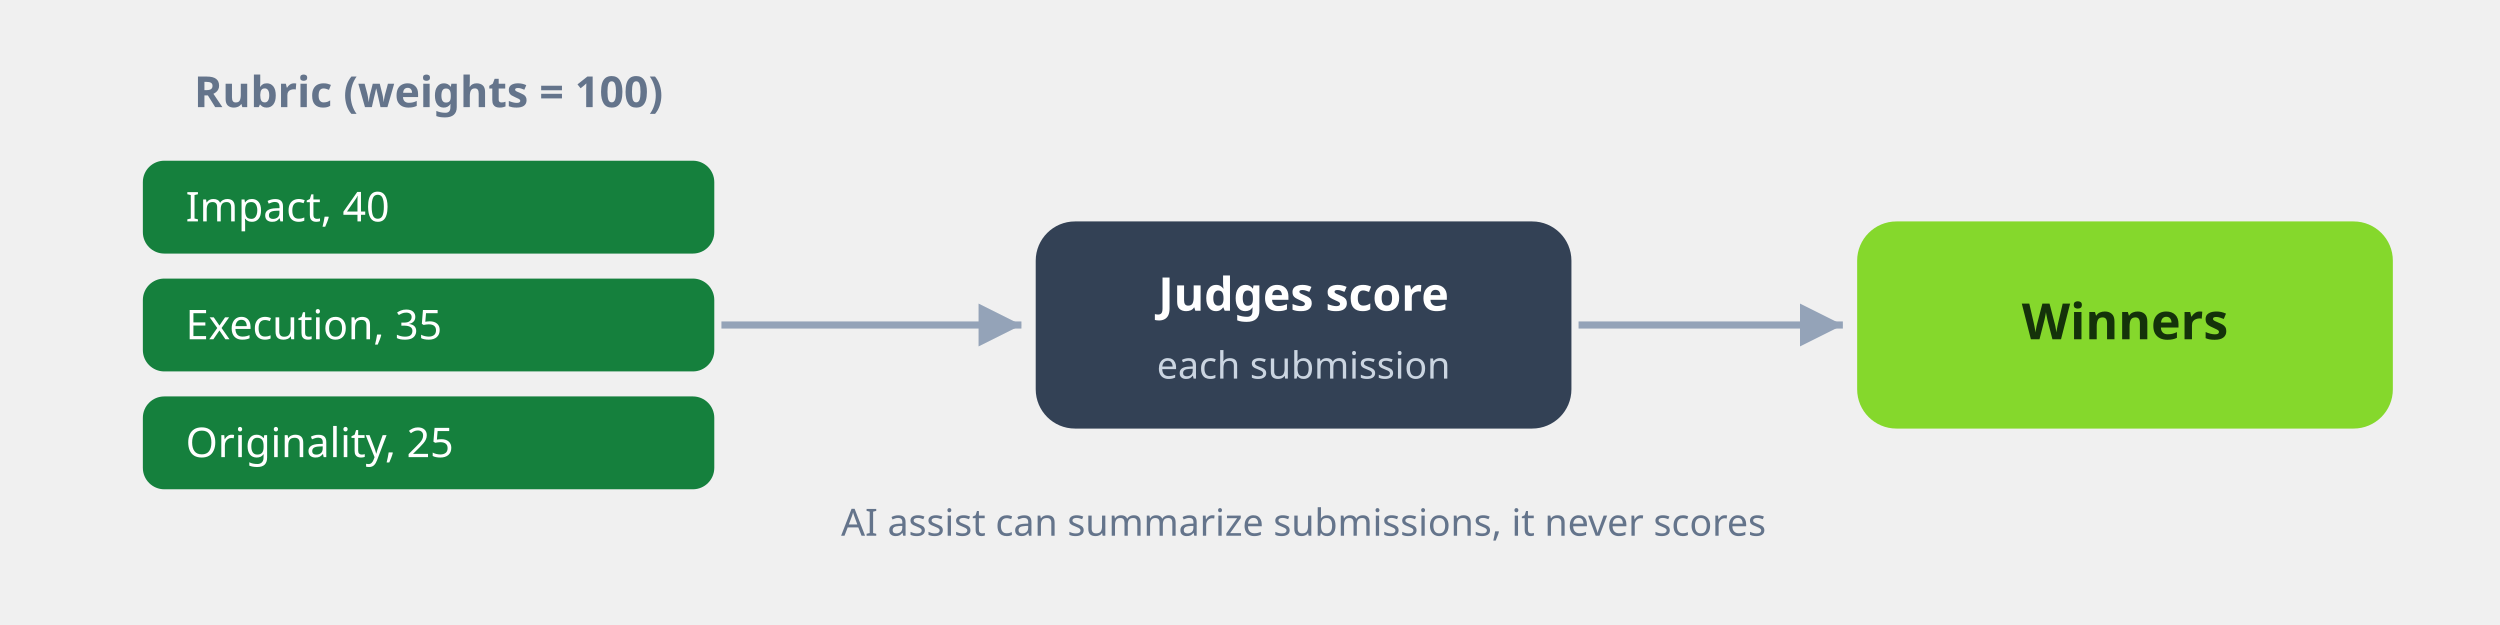
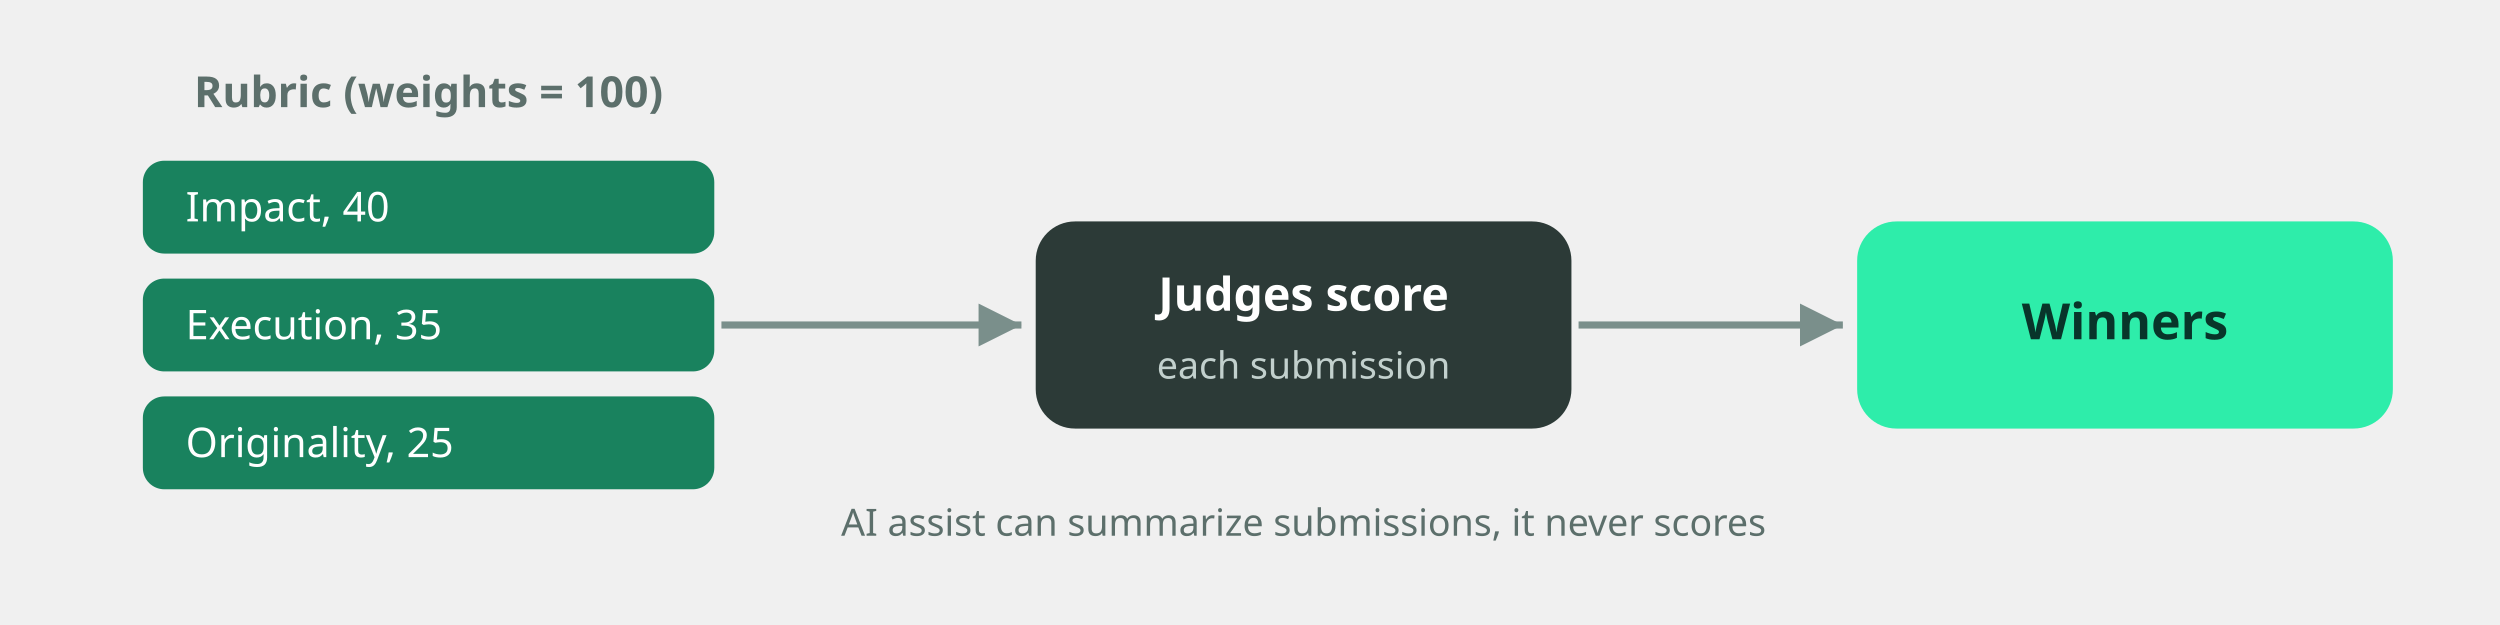
<svg xmlns="http://www.w3.org/2000/svg" viewBox="0 0 700 175" font-family="ui-sans-serif,system-ui,sans-serif" role="img" aria-label="Judges score submissions against weighted rubric criteria that add up to 100, deciding winners">
  <defs>
    <marker id="g" markerWidth="9" markerHeight="9" refX="6" refY="3" orient="auto">
-       <path d="M0 0l6 3-6 3z" fill="#94a3b8" />
+       <path d="M0 0l6 3-6 3z" fill="#7a8f8b" />
    </marker>
  </defs>
-   <text x="120" y="30" fill="#64748b" font-size="12" font-weight="700" text-anchor="middle">Rubric (weights = 100)</text>
-   <g fill="#15803D">
+   <text x="120" y="30" fill="#5c6f6b" font-size="12" font-weight="700" text-anchor="middle">Rubric (weights = 100)</text>
+   <g fill="#19825e">
    <rect x="40" y="45" width="160" height="26" rx="6" />
    <rect x="40" y="78" width="160" height="26" rx="6" />
    <rect x="40" y="111" width="160" height="26" rx="6" />
  </g>
  <g fill="#fff" font-size="11.5" text-anchor="start">
    <text x="52" y="62">Impact, 40</text>
    <text x="52" y="95">Execution, 35</text>
    <text x="52" y="128">Originality, 25</text>
  </g>
-   <rect x="290" y="62" width="150" height="58" rx="11" fill="#334155" />
+   <rect x="290" y="62" width="150" height="58" rx="11" fill="#2c3a37" />
  <text x="365" y="87" fill="#fff" font-size="13" font-weight="700" text-anchor="middle">Judges score</text>
-   <text x="365" y="106" fill="#cbd5e1" font-size="10.5" text-anchor="middle">each submission</text>
-   <rect x="520" y="62" width="150" height="58" rx="11" fill="#85d82c" />
-   <text x="595" y="95" fill="#14320a" font-size="14" font-weight="700" text-anchor="middle">Winners</text>
-   <line x1="202" y1="91" x2="286" y2="91" stroke="#94a3b8" stroke-width="2" marker-end="url(#g)" />
-   <line x1="442" y1="91" x2="516" y2="91" stroke="#94a3b8" stroke-width="2" marker-end="url(#g)" />
-   <text x="365" y="150" fill="#64748b" font-size="10.5" text-anchor="middle">AI assist can summarize submissions, it never scores</text>
+   <text x="365" y="106" fill="#c2d0cd" font-size="10.5" text-anchor="middle">each submission</text>
+   <rect x="520" y="62" width="150" height="58" rx="11" fill="#2eedaa" />
+   <text x="595" y="95" fill="#08352a" font-size="14" font-weight="700" text-anchor="middle">Winners</text>
+   <line x1="202" y1="91" x2="286" y2="91" stroke="#7a8f8b" stroke-width="2" marker-end="url(#g)" />
+   <line x1="442" y1="91" x2="516" y2="91" stroke="#7a8f8b" stroke-width="2" marker-end="url(#g)" />
+   <text x="365" y="150" fill="#5c6f6b" font-size="10.5" text-anchor="middle">AI assist can summarize submissions, it never scores</text>
</svg>
